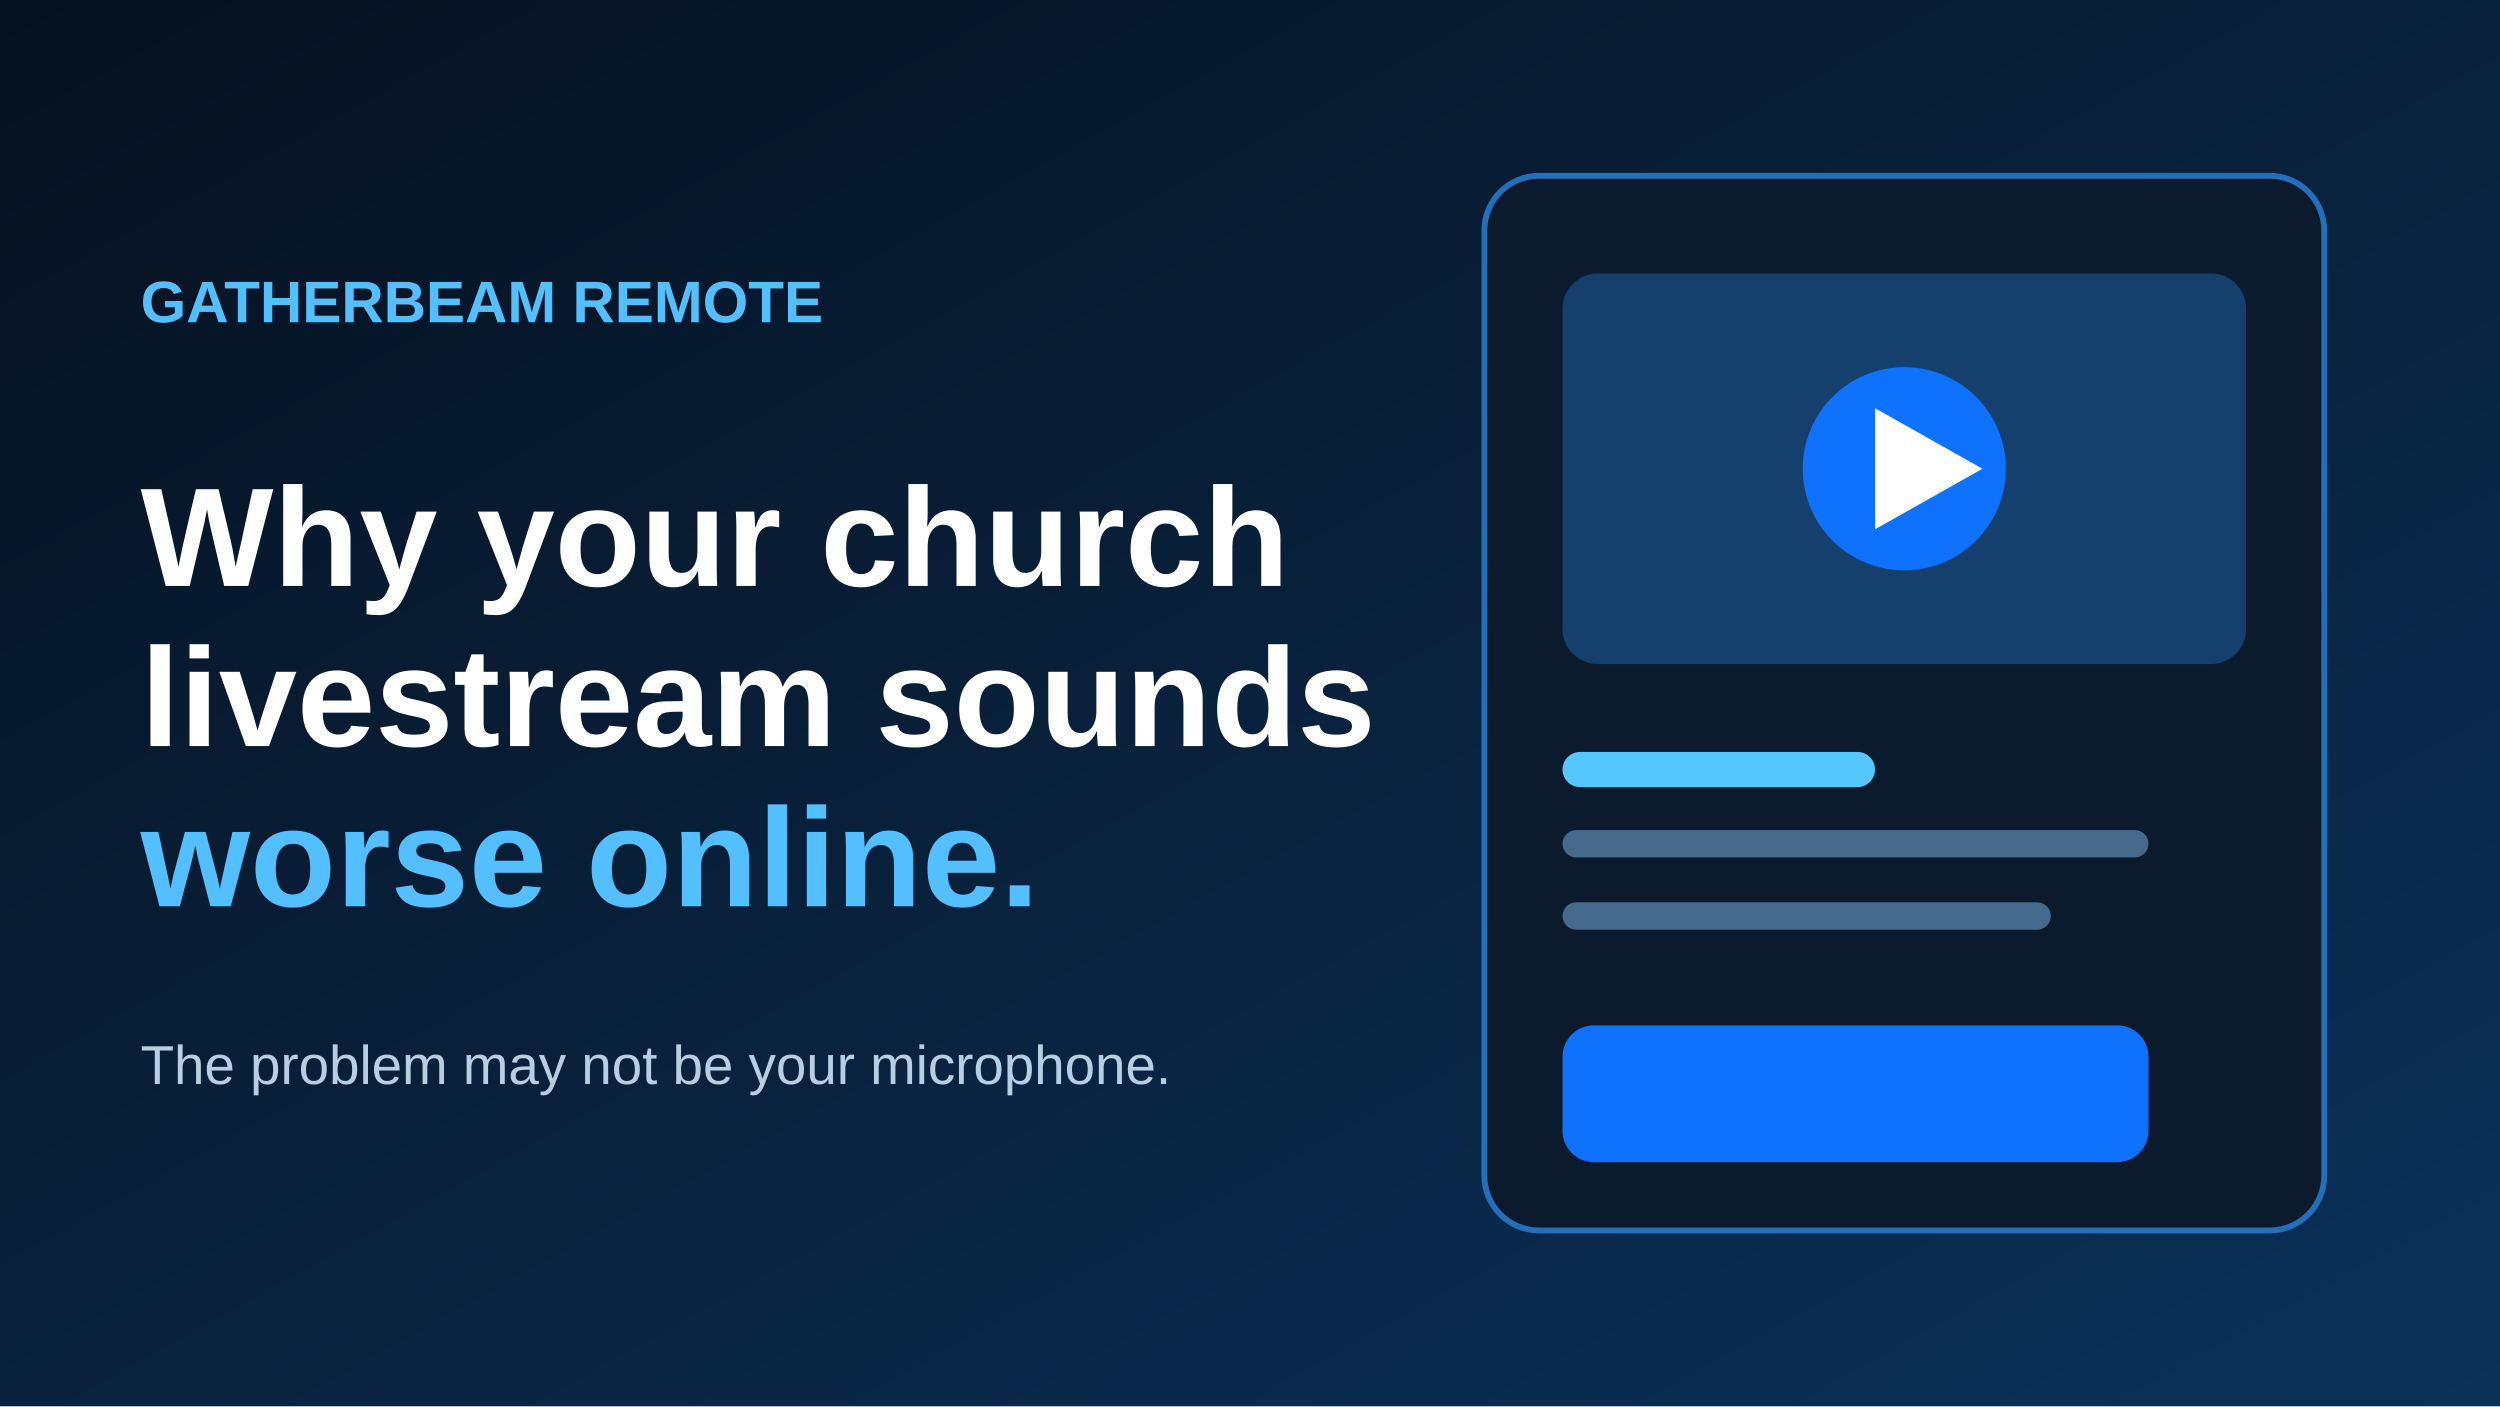
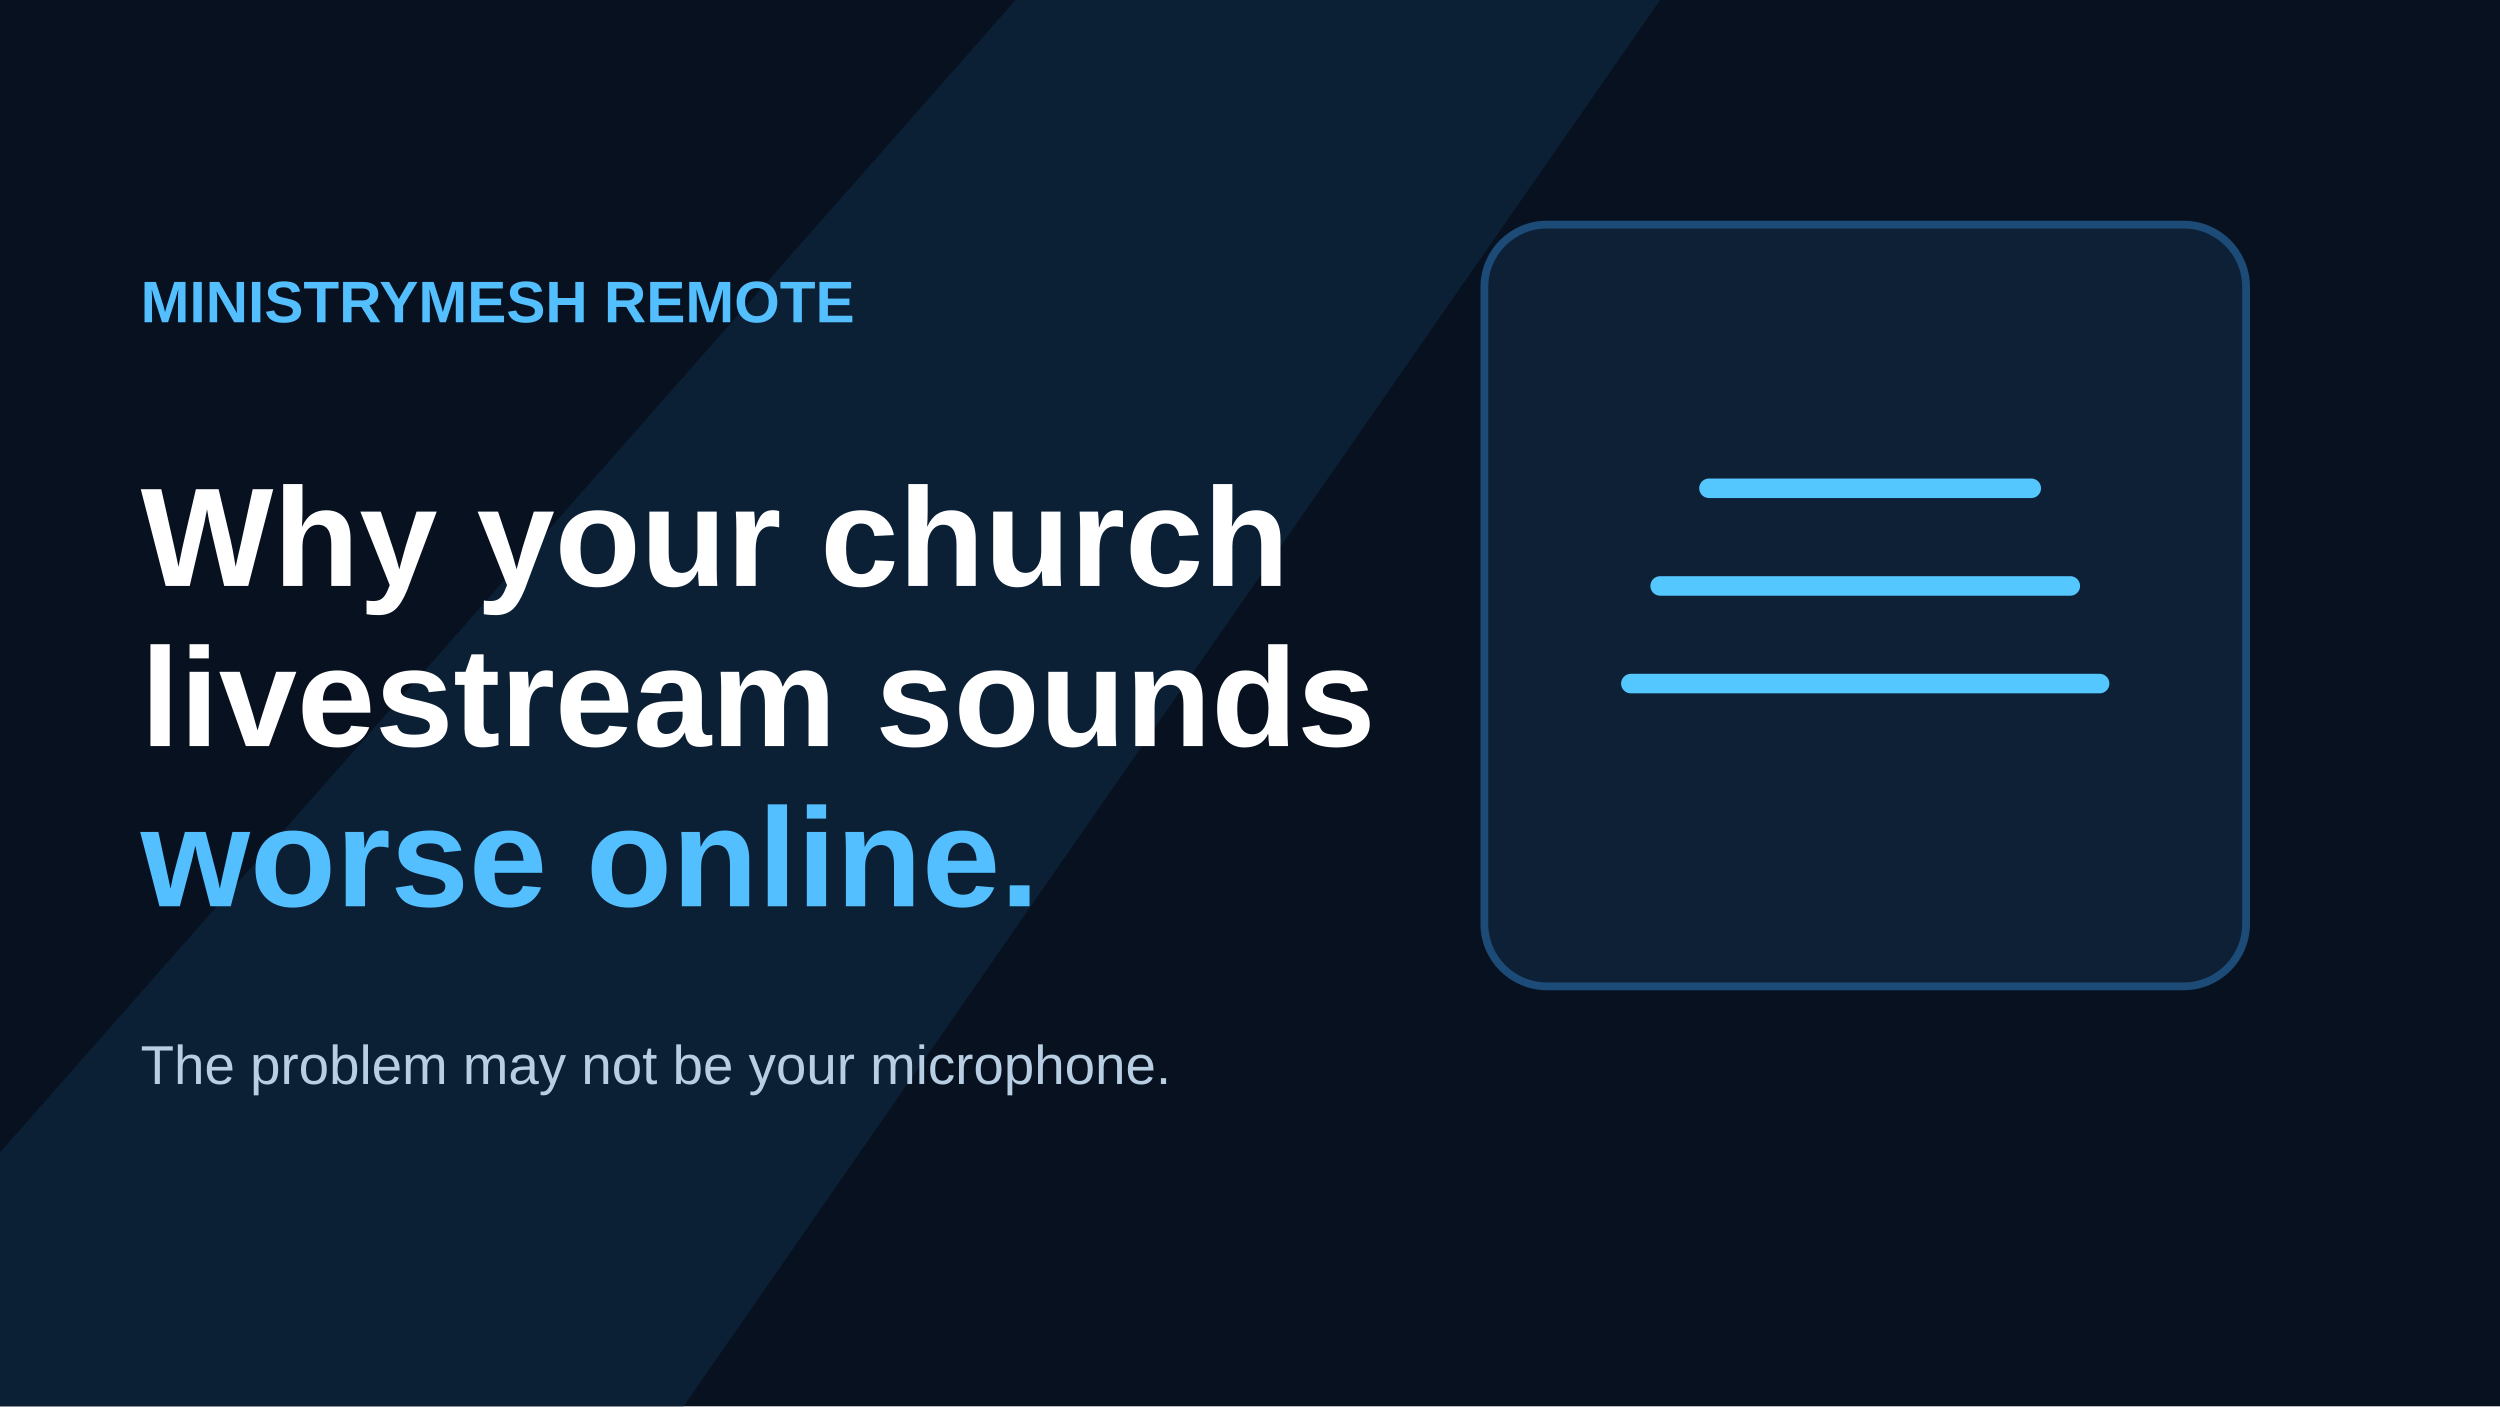
- <svg xmlns="http://www.w3.org/2000/svg" viewBox="0 0 1280 720">
-   <defs>
-     <linearGradient id="b" x1="0" y1="0" x2="1" y2="1">
-       <stop stop-color="#06111F" />
-       <stop offset="1" stop-color="#0B3159" />
-     </linearGradient>
-   </defs>
-   <rect width="1280" height="720" fill="url(#b)" />
-   <rect x="760" y="90" width="430" height="540" rx="28" fill="#0B1B2D" stroke="#236FBB" stroke-width="3" />
-   <rect x="800" y="140" width="350" height="200" rx="18" fill="#153F6C" />
-   <circle cx="975" cy="240" r="52" fill="#0F72FF" />
-   <path d="m960 209 55 31-55 31z" fill="#fff" />
-   <rect x="800" y="385" width="160" height="18" rx="9" fill="#55C7FF" />
-   <rect x="800" y="425" width="300" height="14" rx="7" fill="#466A8C" />
-   <rect x="800" y="462" width="250" height="14" rx="7" fill="#466A8C" />
-   <rect x="800" y="525" width="300" height="70" rx="16" fill="#0F72FF" />
-   <text x="72" y="165" fill="#54BFFF" font-family="Arial" font-size="30" font-weight="700">GATHERBEAM REMOTE</text>
+ <svg xmlns="http://www.w3.org/2000/svg" viewBox="0 0 1280 720" role="img" aria-label="MinistryMesh Remote livestream audio guide thumbnail">
+   <rect width="1280" height="720" fill="#07111F" />
+   <path d="M0 590 520 0h330L350 720H0z" fill="#0B1F35" />
+   <rect x="760" y="115" width="390" height="390" rx="32" fill="#0D2035" stroke="#1C4B77" stroke-width="4" />
+   <path d="M835 350h240M850 300h210M875 250h165" stroke="#55C7FF" stroke-width="10" stroke-linecap="round" />
+   <text x="72" y="165" fill="#54BFFF" font-family="Arial" font-size="30" font-weight="700">MINISTRYMESH REMOTE</text>
  <text x="72" y="300" fill="#fff" font-family="Arial" font-size="72" font-weight="800">Why your church</text>
  <text x="72" y="382" fill="#fff" font-family="Arial" font-size="72" font-weight="800">livestream sounds</text>
  <text x="72" y="464" fill="#54BFFF" font-family="Arial" font-size="72" font-weight="800">worse online.</text>
  <text x="72" y="555" fill="#B8CEE3" font-family="Arial" font-size="28">The problem may not be your microphone.</text>
</svg>
